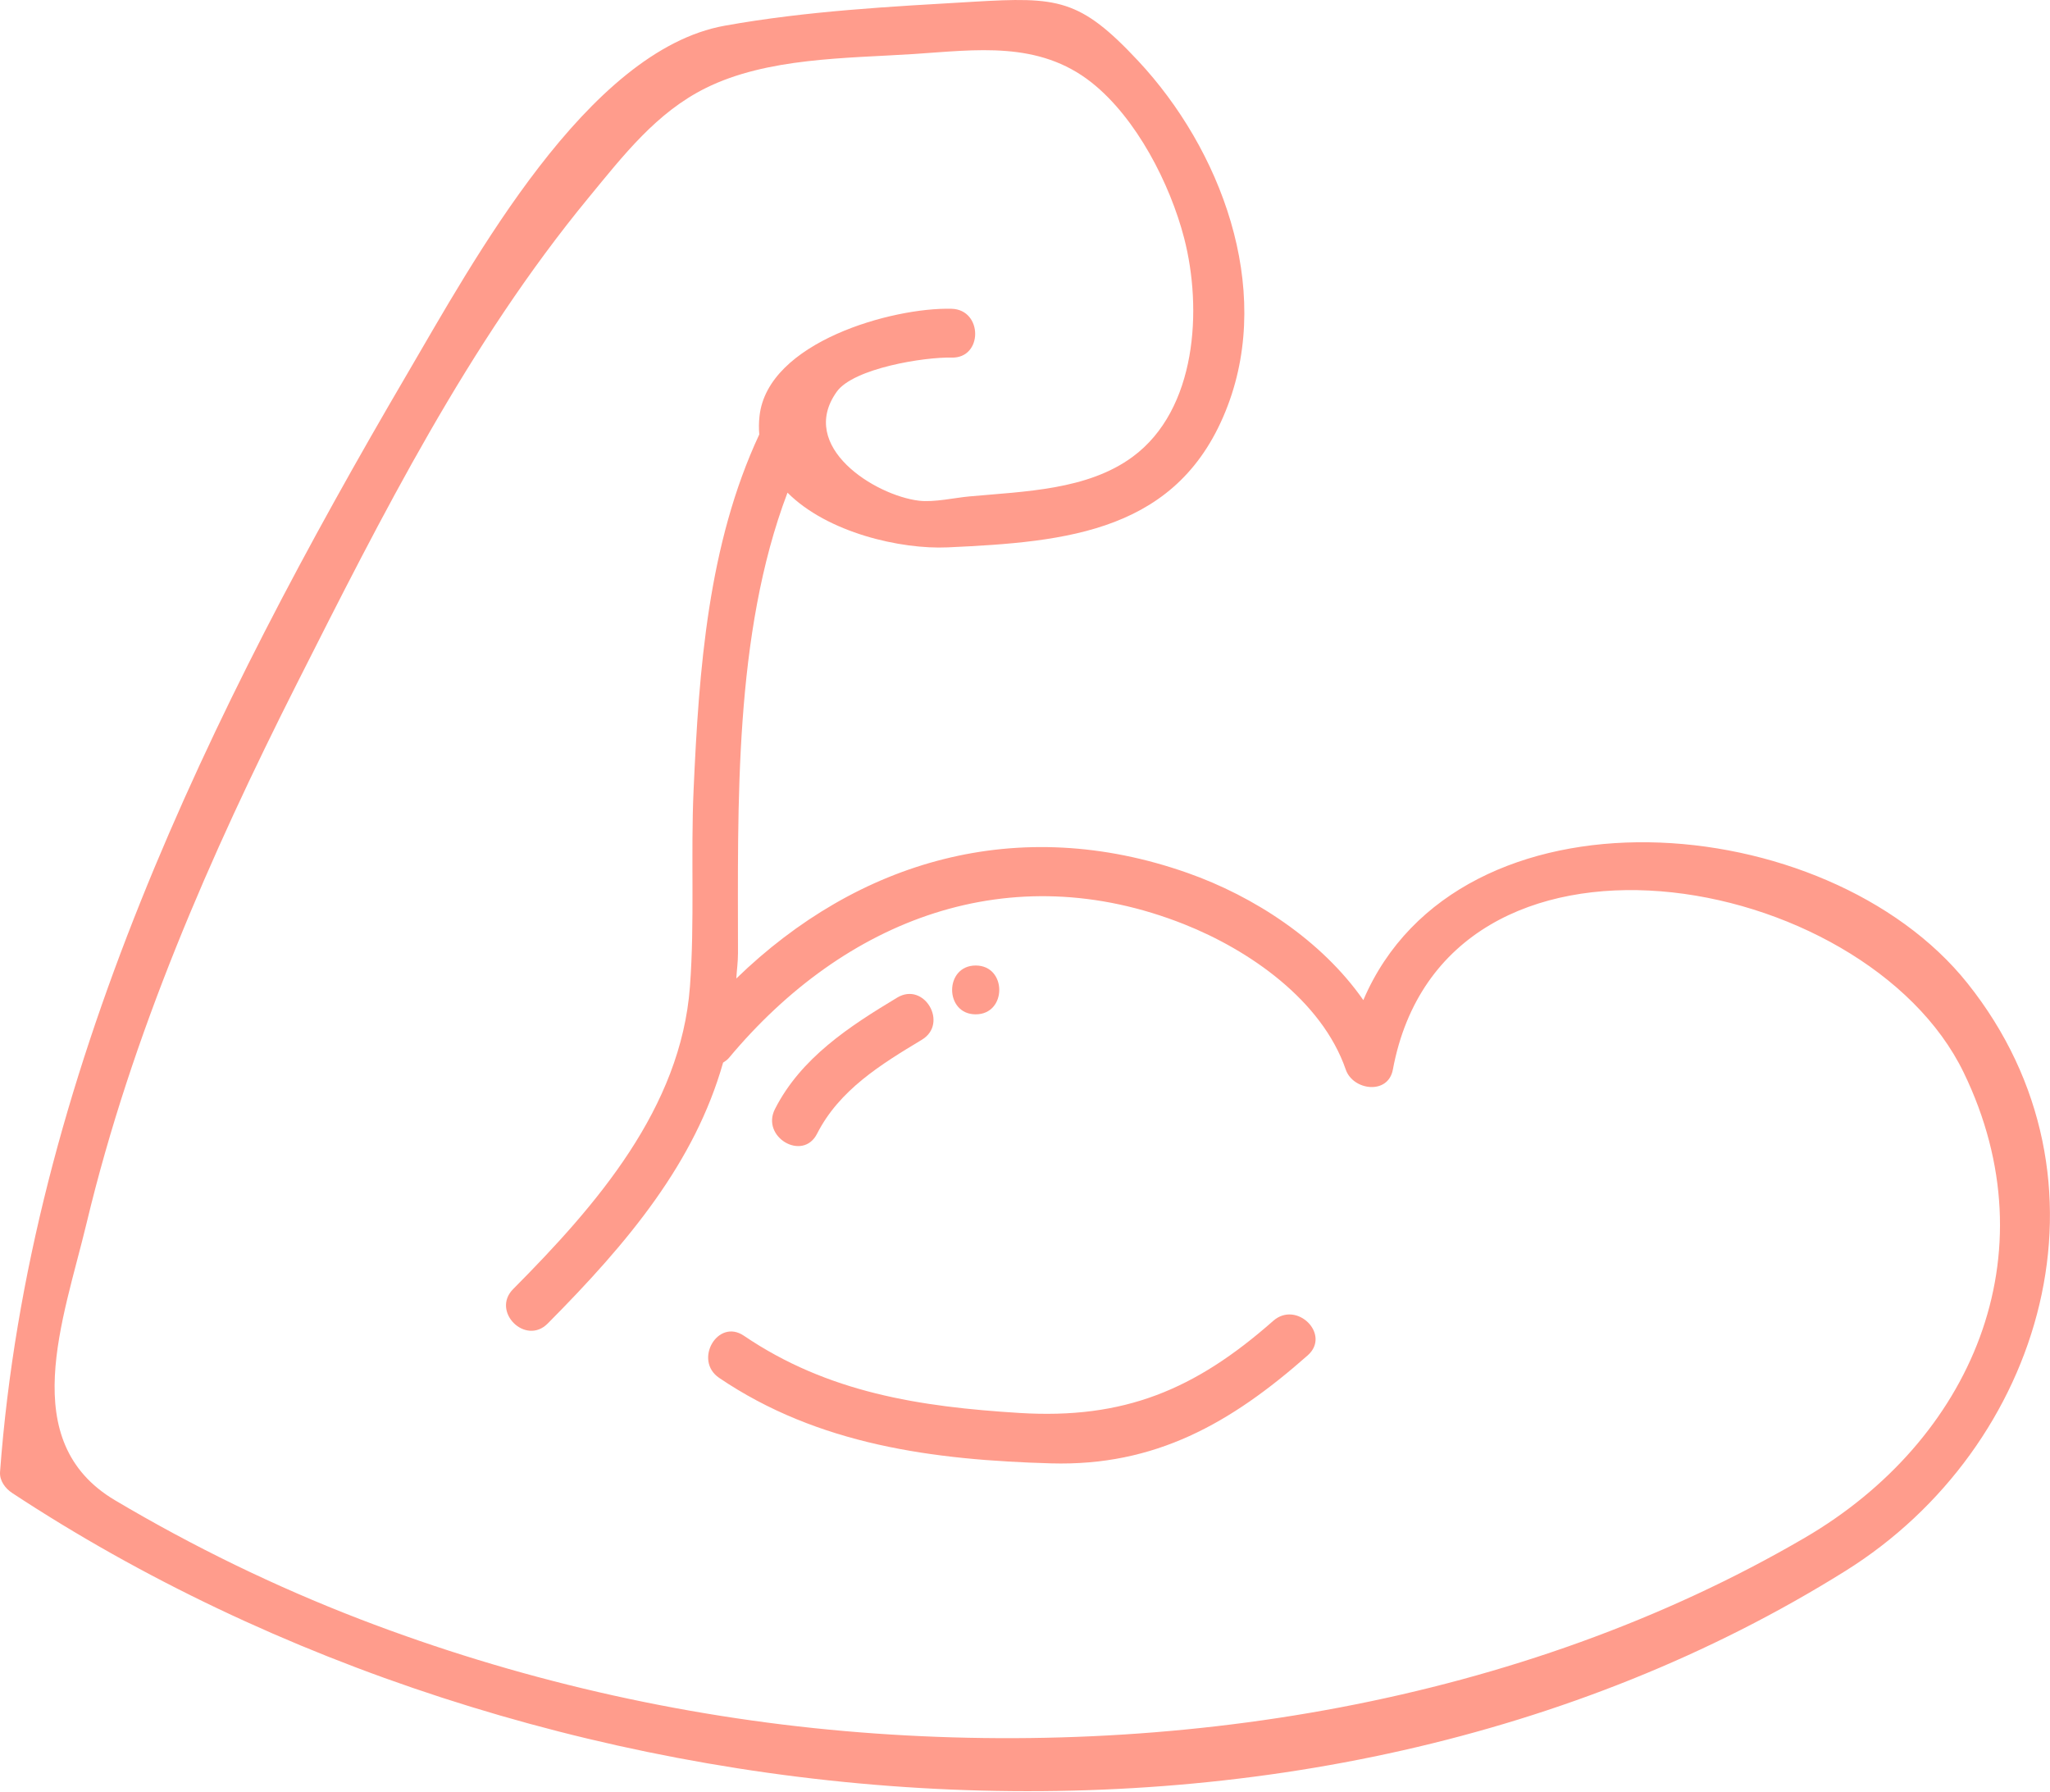
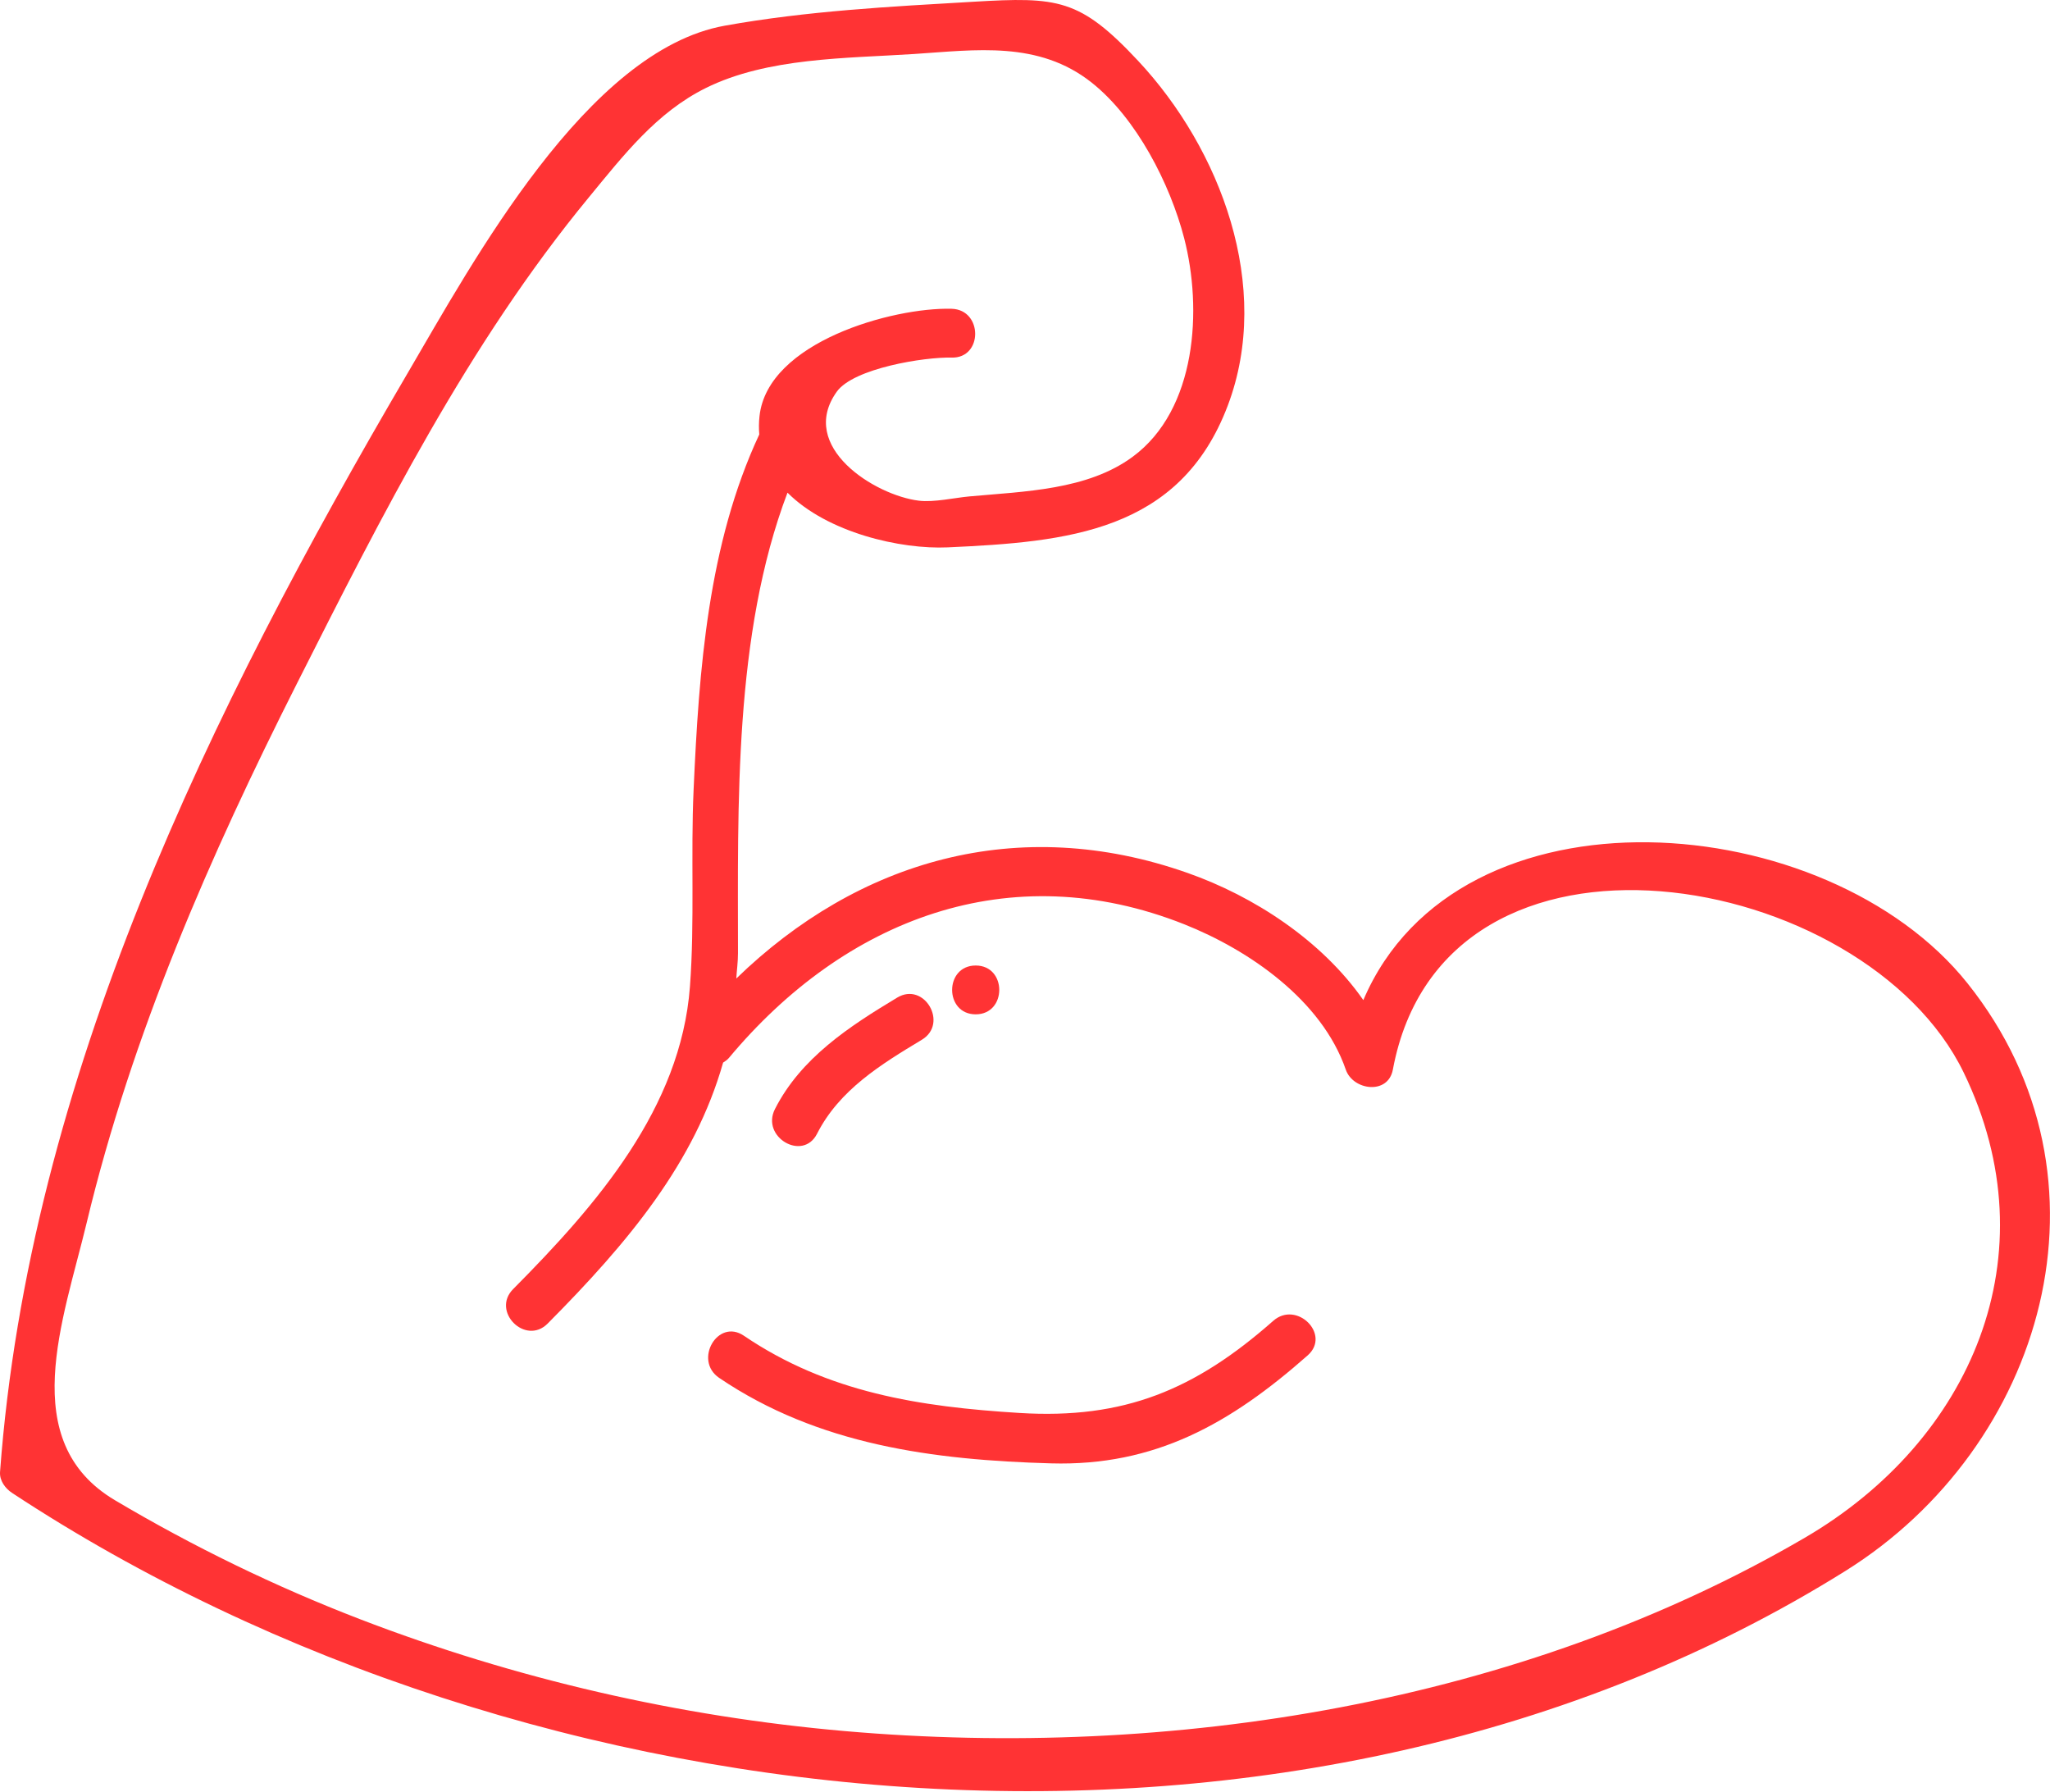
<svg xmlns="http://www.w3.org/2000/svg" width="20.651mm" height="18.041mm" viewBox="0 0 20.651 18.041" version="1.1" id="svg5" xml:space="preserve">
  <defs id="defs2" />
  <g id="g142" transform="matrix(0.03527778,0,0,-0.03527778,-101.0866,116.0765)">
    <g id="g979">
-       <path d="m 3380.81,2851.32 c -81.3,-47.46 -181.2,-63.3 -274.08,-55.2 -47.33,4.13 -94.18,14.9 -138.53,31.97 -24.2,9.32 -47.62,20.71 -69.92,33.94 -28.34,16.81 -14.73,51.5 -8.09,79.19 12.89,53.77 35.18,104.76 60.04,153.97 24.26,48.03 48.94,97.05 83.33,138.78 9.92,12.05 19.37,24.29 33.42,31.25 17.59,8.72 40.03,8.46 59.48,9.72 17.63,1.15 35.55,3.85 50.71,-8.16 12.83,-10.17 22.4,-28.95 26.41,-44.4 5.23,-20.22 3.64,-48.93 -14.7,-62.44 -12.91,-9.52 -30.87,-9.87 -46.61,-11.31 -4.23,-0.38 -10.13,-1.75 -14.44,-1.22 -12.53,1.52 -34.67,15.37 -23.46,31.09 4.78,6.73 25.13,9.97 32.81,9.76 8.98,-0.24 8.97,13.69 0,13.94 -16.8,0.45 -52.53,-9.47 -54.85,-30.63 -0.21,-1.83 -0.21,-3.57 -0.07,-5.25 -14.66,-31.39 -17.22,-67.16 -18.75,-101.35 -0.85,-18.68 0.34,-37.73 -1.05,-56.31 -2.6,-34.66 -26.63,-62.33 -50.48,-86.34 -6.34,-6.37 3.51,-16.22 9.85,-9.85 23.12,23.27 42.01,46 50.1,74.51 0.55,0.37 1.12,0.7 1.64,1.31 33.06,39.64 80.21,57.94 130.02,38.19 18.5,-7.34 39.3,-21.66 46.15,-41.51 2.05,-5.94 12.08,-7.28 13.44,0 14.7,78.88 134.93,57.19 163.02,-0.86 25.23,-52.12 2.13,-105.05 -45.39,-132.79 z m 46.48,158.28 c -40.06,50.24 -145.4,58.77 -172.54,-4.78 -11.92,17.09 -31.32,29.67 -50.16,36.3 -48.48,17.09 -94.18,3.53 -128.89,-30.13 0.14,2.41 0.48,4.7 0.48,7.19 0,42.13 -1.23,91.06 14.14,131.52 11.44,-11.46 32.36,-16.23 45.74,-15.62 34.08,1.56 66.32,4.32 79.99,40.51 12.82,33.93 -2.04,73.2 -25.62,98.41 -16.64,17.79 -22.9,18.27 -47,16.86 -23.74,-1.38 -47.6,-2.63 -71.04,-6.84 -39.26,-7.04 -71.81,-67.25 -90.69,-99.45 -56.19,-95.86 -107.93,-201.14 -116.24,-313.45 -0.18,-2.49 1.49,-4.72 3.45,-6.01 148.63,-97.86 368.16,-119.34 523.54,-22.24 56.55,35.33 79.48,111.76 34.84,167.73" style="fill:#ff9C8C;fill-opacity:1;fill-rule:nonzero;stroke:none" id="path366" />
-       <path d="m 3229.01,2913.24 c -22.34,-19.71 -42.63,-28.13 -72.43,-26.29 -28.5,1.76 -54.75,5.79 -78.73,22.06 -7.46,5.04 -14.43,-7.03 -7.05,-12.04 28.27,-19.16 61.22,-23.46 94.8,-24.41 29.66,-0.84 51.23,11.37 73.26,30.83 6.74,5.95 -3.14,15.78 -9.85,9.85" style="fill:#ff9C8C;fill-opacity:1;fill-rule:nonzero;stroke:none" id="path368" />
-       <path d="m 3098.76,2966.67 c 6.37,12.53 18.26,19.81 29.92,26.83 7.69,4.62 0.69,16.68 -7.03,12.04 -13.65,-8.21 -27.49,-17.2 -34.92,-31.84 -4.05,-7.98 7.97,-15.04 12.03,-7.03" style="fill:#ff9C8C;fill-opacity:1;fill-rule:nonzero;stroke:none" id="path370" />
-       <path d="m 3144.06,3000.76 c 8.97,0 8.98,13.94 0,13.94 -8.97,0 -8.98,-13.94 0,-13.94" style="fill:#ff9C8C;fill-opacity:1;fill-rule:nonzero;stroke:none" id="path372" />
+       <path d="m 3380.81,2851.32 c -81.3,-47.46 -181.2,-63.3 -274.08,-55.2 -47.33,4.13 -94.18,14.9 -138.53,31.97 -24.2,9.32 -47.62,20.71 -69.92,33.94 -28.34,16.81 -14.73,51.5 -8.09,79.19 12.89,53.77 35.18,104.76 60.04,153.97 24.26,48.03 48.94,97.05 83.33,138.78 9.92,12.05 19.37,24.29 33.42,31.25 17.59,8.72 40.03,8.46 59.48,9.72 17.63,1.15 35.55,3.85 50.71,-8.16 12.83,-10.17 22.4,-28.95 26.41,-44.4 5.23,-20.22 3.64,-48.93 -14.7,-62.44 -12.91,-9.52 -30.87,-9.87 -46.61,-11.31 -4.23,-0.38 -10.13,-1.75 -14.44,-1.22 -12.53,1.52 -34.67,15.37 -23.46,31.09 4.78,6.73 25.13,9.97 32.81,9.76 8.98,-0.24 8.97,13.69 0,13.94 -16.8,0.45 -52.53,-9.47 -54.85,-30.63 -0.21,-1.83 -0.21,-3.57 -0.07,-5.25 -14.66,-31.39 -17.22,-67.16 -18.75,-101.35 -0.85,-18.68 0.34,-37.73 -1.05,-56.31 -2.6,-34.66 -26.63,-62.33 -50.48,-86.34 -6.34,-6.37 3.51,-16.22 9.85,-9.85 23.12,23.27 42.01,46 50.1,74.51 0.55,0.37 1.12,0.7 1.64,1.31 33.06,39.64 80.21,57.94 130.02,38.19 18.5,-7.34 39.3,-21.66 46.15,-41.51 2.05,-5.94 12.08,-7.28 13.44,0 14.7,78.88 134.93,57.19 163.02,-0.86 25.23,-52.12 2.13,-105.05 -45.39,-132.79 z m 46.48,158.28 c -40.06,50.24 -145.4,58.77 -172.54,-4.78 -11.92,17.09 -31.32,29.67 -50.16,36.3 -48.48,17.09 -94.18,3.53 -128.89,-30.13 0.14,2.41 0.48,4.7 0.48,7.19 0,42.13 -1.23,91.06 14.14,131.52 11.44,-11.46 32.36,-16.23 45.74,-15.62 34.08,1.56 66.32,4.32 79.99,40.51 12.82,33.93 -2.04,73.2 -25.62,98.41 -16.64,17.79 -22.9,18.27 -47,16.86 -23.74,-1.38 -47.6,-2.63 -71.04,-6.84 -39.26,-7.04 -71.81,-67.25 -90.69,-99.45 -56.19,-95.86 -107.93,-201.14 -116.24,-313.45 -0.18,-2.49 1.49,-4.72 3.45,-6.01 148.63,-97.86 368.16,-119.34 523.54,-22.24 56.55,35.33 79.48,111.76 34.84,167.73" style="fill:#FF3334;fill-opacity:1;fill-rule:nonzero;stroke:none" id="path366" />
+       <path d="m 3229.01,2913.24 c -22.34,-19.71 -42.63,-28.13 -72.43,-26.29 -28.5,1.76 -54.75,5.79 -78.73,22.06 -7.46,5.04 -14.43,-7.03 -7.05,-12.04 28.27,-19.16 61.22,-23.46 94.8,-24.41 29.66,-0.84 51.23,11.37 73.26,30.83 6.74,5.95 -3.14,15.78 -9.85,9.85" style="fill:#FF3334;fill-opacity:1;fill-rule:nonzero;stroke:none" id="path368" />
+       <path d="m 3098.76,2966.67 c 6.37,12.53 18.26,19.81 29.92,26.83 7.69,4.62 0.69,16.68 -7.03,12.04 -13.65,-8.21 -27.49,-17.2 -34.92,-31.84 -4.05,-7.98 7.97,-15.04 12.03,-7.03" style="fill:#FF3334;fill-opacity:1;fill-rule:nonzero;stroke:none" id="path370" />
+       <path d="m 3144.06,3000.76 c 8.97,0 8.98,13.94 0,13.94 -8.97,0 -8.98,-13.94 0,-13.94" style="fill:#FF3334;fill-opacity:1;fill-rule:nonzero;stroke:none" id="path372" />
    </g>
  </g>
</svg>
